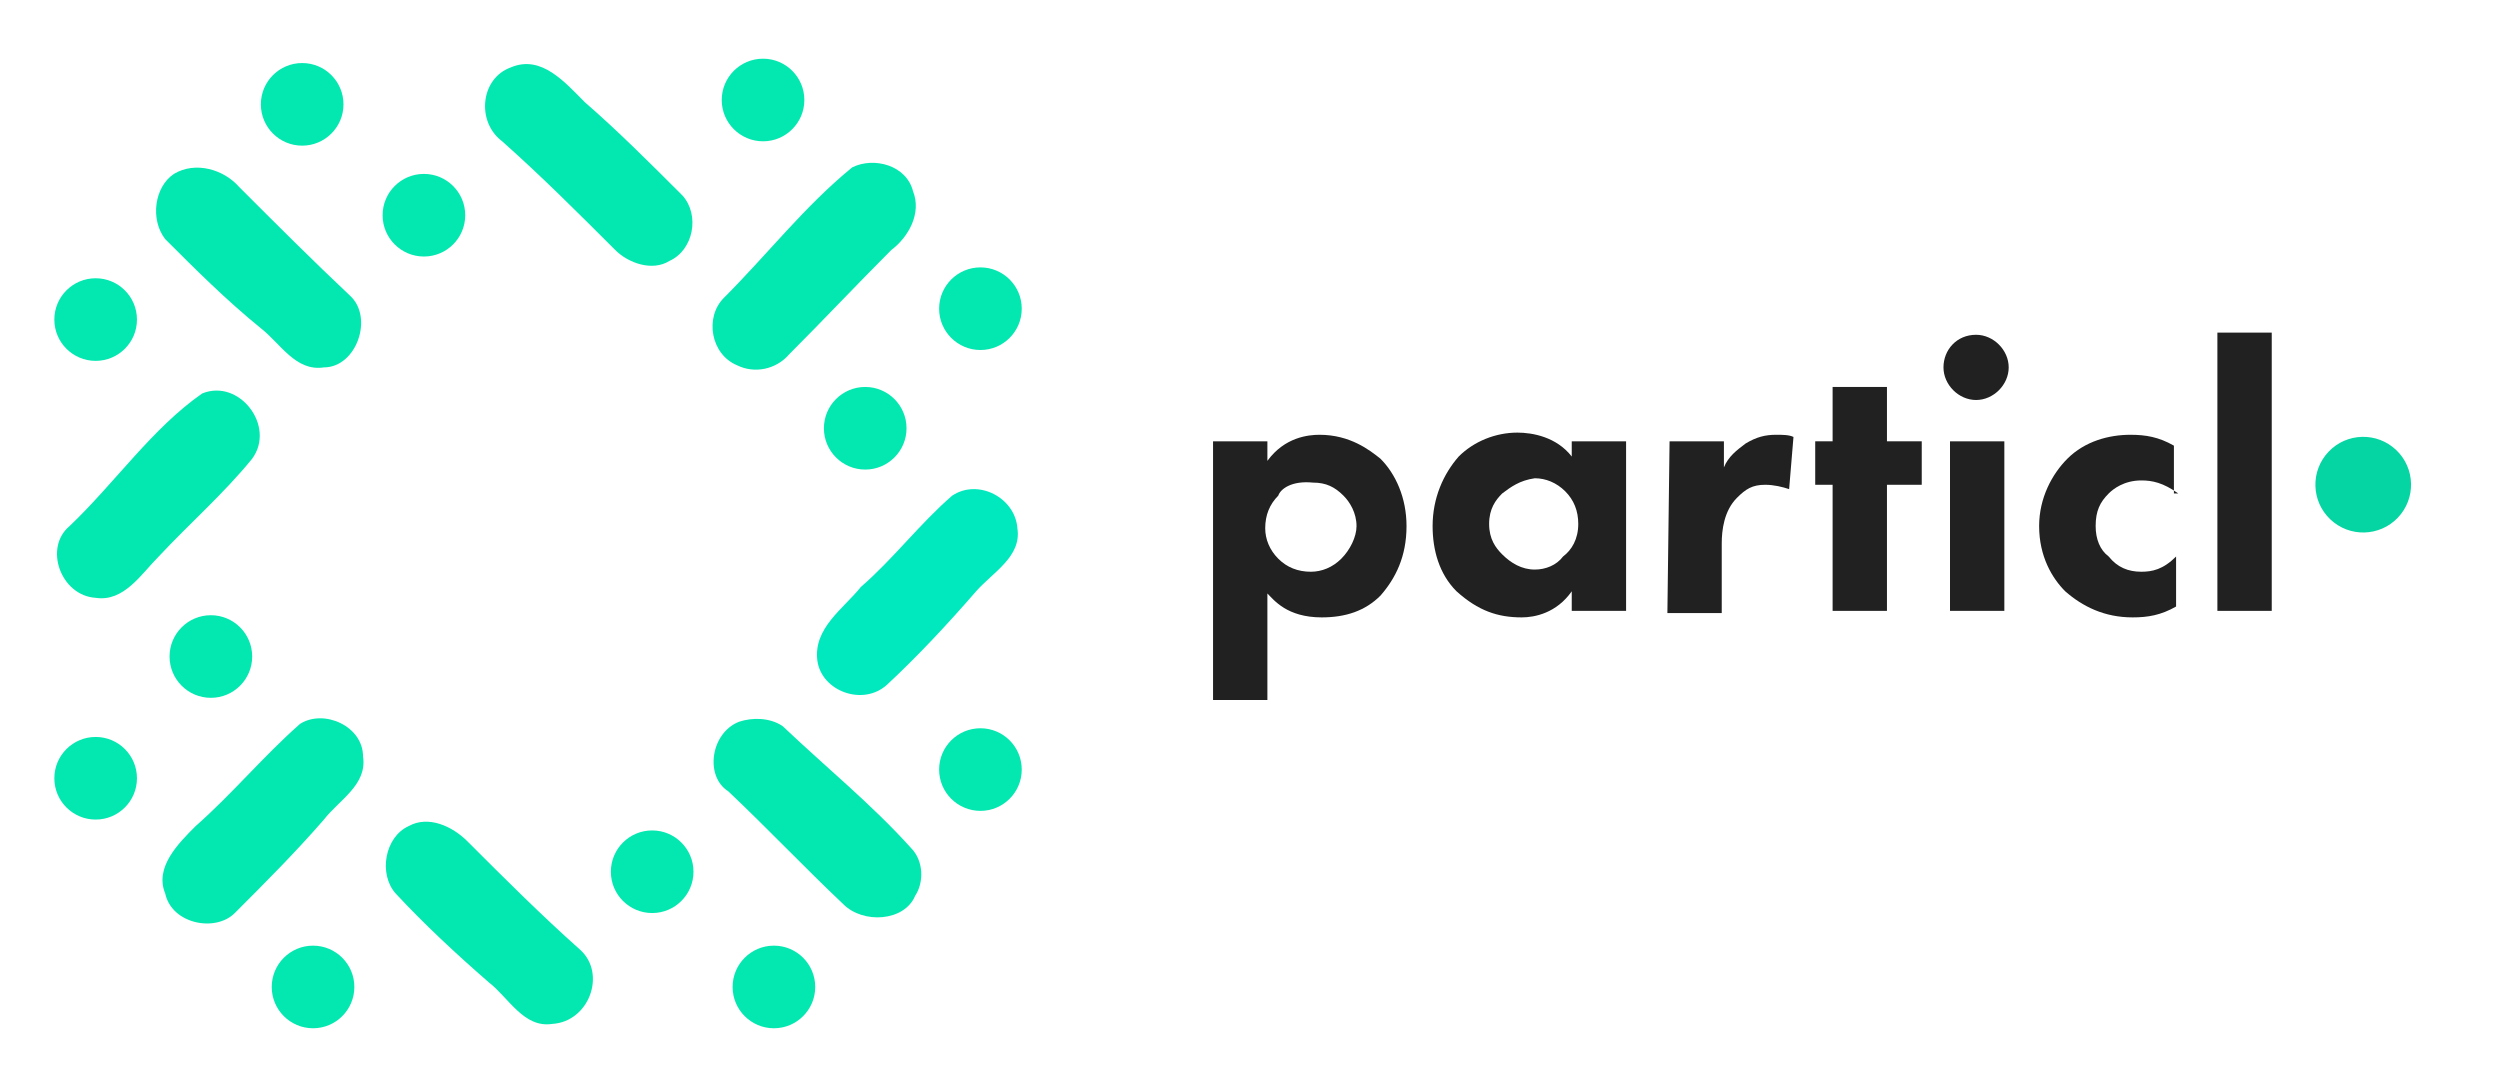
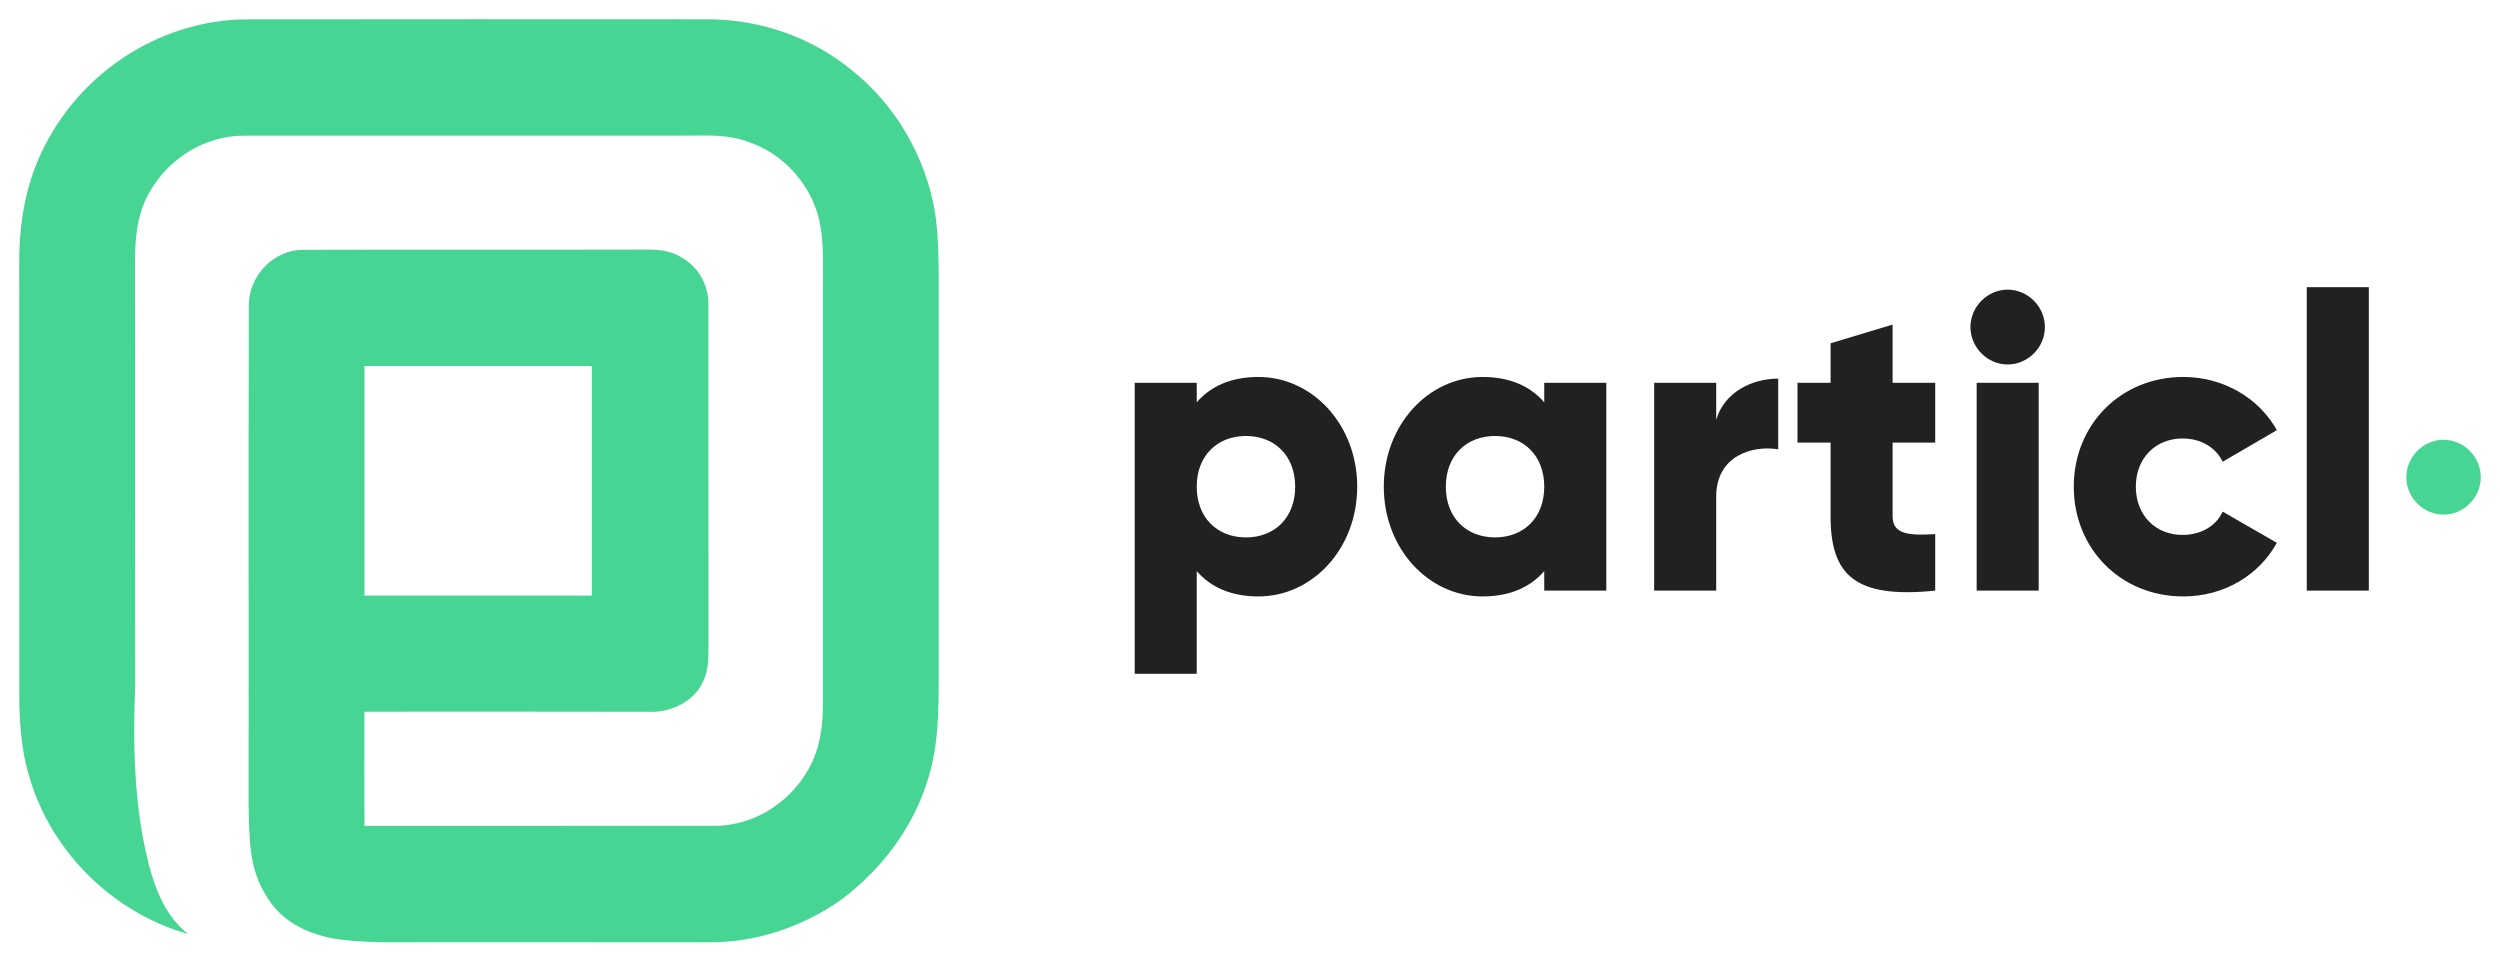
- <svg xmlns="http://www.w3.org/2000/svg" version="1.1" id="Layer_1" x="0px" y="0px" viewBox="0 0 115 50" style="enable-background:new 0 0 115 50;" xml:space="preserve">
-   <style type="text/css">
- 	.st0{fill:#212121;}
- 	.st1{fill:#05D5A3;}
- 	.st2{fill:#02E8B0;}
- 	.st3{fill:#00E9BE;}
- </style>
-   <g>
-     <path class="st0" d="M58.3,32.2h-2.5V20.3h2.5v0.9c0.8-1.1,1.9-1.2,2.4-1.2c1.4,0,2.3,0.7,2.8,1.1c0.7,0.7,1.2,1.8,1.2,3.1   c0,1.4-0.5,2.4-1.2,3.2c-0.7,0.7-1.6,1-2.7,1c-1.6,0-2.2-0.8-2.5-1.1C58.3,27.3,58.3,32.2,58.3,32.2z M58.8,22.8   c-0.4,0.4-0.6,0.9-0.6,1.5c0,0.5,0.2,1,0.6,1.4c0.4,0.4,0.9,0.6,1.5,0.6c0.5,0,1-0.2,1.4-0.6c0.4-0.4,0.7-1,0.7-1.5   c0-0.6-0.3-1.1-0.6-1.4c-0.4-0.4-0.8-0.6-1.4-0.6C59.4,22.1,58.9,22.5,58.8,22.8z" />
-     <path class="st0" d="M72.3,20.3h2.5v7.8h-2.5v-0.9c-0.7,1-1.7,1.2-2.3,1.2c-1.1,0-2-0.3-3-1.2c-0.8-0.8-1.1-1.9-1.1-3   c0-1.3,0.5-2.4,1.2-3.2c0.7-0.7,1.7-1.1,2.7-1.1c0.7,0,1.8,0.2,2.5,1.1C72.3,21,72.3,20.3,72.3,20.3z M69.1,22.7   c-0.3,0.3-0.6,0.7-0.6,1.4c0,0.7,0.3,1.1,0.6,1.4c0.4,0.4,0.9,0.7,1.5,0.7c0.5,0,1-0.2,1.3-0.6c0.4-0.3,0.7-0.8,0.7-1.5   c0-0.6-0.2-1.1-0.6-1.5S71.1,22,70.6,22C69.9,22.1,69.5,22.4,69.1,22.7z" />
-     <path class="st0" d="M76.8,20.3h2.5v1.2c0.2-0.5,0.6-0.8,1-1.1c0.5-0.3,0.9-0.4,1.4-0.4c0.3,0,0.6,0,0.8,0.1l-0.2,2.4   c-0.3-0.1-0.7-0.2-1.1-0.2c-0.6,0-0.9,0.2-1.3,0.6c-0.6,0.6-0.7,1.5-0.7,2.1v3.2h-2.5L76.8,20.3L76.8,20.3z" />
-     <path class="st0" d="M86.8,22.3v5.8h-2.5v-5.8h-0.8v-2h0.8v-2.5h2.5v2.5h1.6v2H86.8z" />
-     <path class="st0" d="M90.9,15.4c0.8,0,1.5,0.7,1.5,1.5c0,0.8-0.7,1.5-1.5,1.5s-1.5-0.7-1.5-1.5C89.4,16.1,90,15.4,90.9,15.4z    M92.2,20.3v7.8h-2.5v-7.8H92.2z" />
-     <path class="st0" d="M100.2,22.7c-0.7-0.5-1.2-0.6-1.7-0.6c-0.8,0-1.3,0.4-1.5,0.6c-0.4,0.4-0.6,0.8-0.6,1.5c0,0.6,0.2,1.1,0.6,1.4   c0.4,0.5,0.9,0.7,1.5,0.7c0.5,0,1-0.1,1.6-0.7v2.3c-0.7,0.4-1.3,0.5-2,0.5c-1.3,0-2.3-0.5-3.1-1.2c-0.6-0.6-1.2-1.6-1.2-3   c0-1.3,0.6-2.4,1.3-3.1C95.9,20.3,97,20,98,20c0.7,0,1.3,0.1,2,0.5v2.2H100.2z" />
-     <path class="st0" d="M104.5,15.3v12.8H102V15.3H104.5z" />
-   </g>
-   <ellipse transform="matrix(0.6891 -0.7247 0.7247 0.6891 17.6424 85.7028)" class="st1" cx="108.7" cy="22.3" rx="2.2" ry="2.2" />
-   <g>
-     <path class="st2" d="M23.5,3.1c1.4-0.6,2.5,0.7,3.4,1.6C28.4,6,29.9,7.5,31.4,9c0.8,0.9,0.5,2.5-0.6,3c-0.8,0.5-1.9,0.1-2.5-0.5   c-1.7-1.7-3.4-3.4-5.2-5C21.9,5.6,22.1,3.6,23.5,3.1z" />
-     <path class="st2" d="M39.2,7.7c1-0.5,2.5-0.1,2.8,1.1c0.4,1-0.2,2.1-1,2.7c-1.6,1.6-3.1,3.2-4.7,4.8c-0.6,0.7-1.6,0.9-2.4,0.5   c-1.2-0.5-1.5-2.2-0.6-3.1C35.3,11.7,37,9.5,39.2,7.7z" />
-     <path class="st2" d="M8,8c1-0.6,2.3-0.2,3,0.6c1.7,1.7,3.4,3.4,5.1,5c1.1,1,0.3,3.3-1.2,3.3c-1.3,0.2-2-1.1-2.9-1.8   c-1.6-1.3-3-2.7-4.4-4.1C6.9,10.1,7.1,8.6,8,8z" />
-     <path class="st2" d="M9.3,18.1c1.7-0.7,3.4,1.5,2.3,3c-1.3,1.6-2.9,3-4.3,4.5c-0.8,0.8-1.6,2.1-2.9,1.9c-1.6-0.1-2.4-2.3-1.2-3.3   C5.3,22.2,7,19.7,9.3,18.1z" />
-     <path class="st3" d="M43.8,22.8c1.2-0.8,2.9,0.1,3,1.5c0.2,1.3-1.1,2-1.9,2.9c-1.3,1.5-2.7,3-4.1,4.3c-1.1,1-3,0.3-3.2-1.1   c-0.2-1.5,1.2-2.4,2-3.4C41.1,25.7,42.3,24.1,43.8,22.8z" />
-     <path class="st2" d="M13.8,33.3c1.1-0.7,2.9,0.1,2.9,1.5c0.2,1.3-1.1,2-1.8,2.9c-1.3,1.5-2.7,2.9-4.1,4.3c-0.9,0.9-2.9,0.5-3.2-0.9   C7.1,39.9,8.2,38.8,9,38C10.7,36.5,12.1,34.8,13.8,33.3z" />
-     <path class="st2" d="M34,33.2c0.6-0.2,1.4-0.2,2,0.2c2,1.9,4.1,3.6,5.9,5.6c0.6,0.6,0.6,1.6,0.2,2.2c-0.5,1.2-2.4,1.3-3.3,0.4   c-1.8-1.7-3.5-3.5-5.3-5.2C32.4,35.7,32.7,33.7,34,33.2z" />
-     <path class="st2" d="M18.8,38c0.9-0.5,2,0,2.7,0.7c1.7,1.7,3.4,3.4,5.2,5c1.2,1.1,0.4,3.3-1.3,3.4c-1.3,0.2-2-1.2-2.9-1.9   c-1.5-1.3-3-2.7-4.3-4.1C17.4,40.2,17.7,38.5,18.8,38z" />
-     <g>
-       <circle class="st2" cx="13.9" cy="4.8" r="1.9" />
-       <circle class="st2" cx="19.5" cy="9.9" r="1.9" />
-       <circle class="st2" cx="4.4" cy="14.7" r="1.9" />
-       <circle class="st2" cx="35.1" cy="4.6" r="1.9" />
-       <circle class="st2" cx="45.1" cy="14.2" r="1.9" />
-       <circle class="st2" cx="39.8" cy="19.7" r="1.9" />
-       <circle class="st2" cx="45.1" cy="35.4" r="1.9" />
-       <circle class="st2" cx="30" cy="40.1" r="1.9" />
-       <circle class="st2" cx="35.6" cy="45.4" r="1.9" />
-       <circle class="st2" cx="14.4" cy="45.4" r="1.9" />
-       <circle class="st2" cx="9.7" cy="30.2" r="1.9" />
-       <circle class="st2" cx="4.4" cy="35.8" r="1.9" />
-     </g>
-   </g>
+ <svg xmlns="http://www.w3.org/2000/svg" width="130" height="50" viewBox="0 0 130 50" fill="none">
+   <path d="M67.349 25.308C67.349 23.687 66.273 22.671 64.79 22.671C63.306 22.671 62.23 23.687 62.23 25.308C62.23 26.93 63.306 27.946 64.79 27.946C66.273 27.946 67.349 26.93 67.349 25.308ZM70.575 25.308C70.575 28.529 68.252 31.015 65.435 31.015C63.994 31.015 62.94 30.518 62.23 29.697V35.036H59.005V19.904H62.23V20.92C62.94 20.099 63.994 19.602 65.435 19.602C68.252 19.602 70.575 22.088 70.575 25.308Z" fill="#212121" />
+   <path d="M80.301 25.308C80.301 23.687 79.226 22.671 77.742 22.671C76.258 22.671 75.183 23.687 75.183 25.308C75.183 26.93 76.258 27.945 77.742 27.945C79.226 27.945 80.301 26.93 80.301 25.308ZM83.527 19.904V30.712H80.301V29.697C79.591 30.518 78.537 31.015 77.097 31.015C74.279 31.015 71.957 28.529 71.957 25.308C71.957 22.088 74.279 19.602 77.097 19.602C78.537 19.602 79.591 20.099 80.301 20.92V19.904H83.527Z" fill="#212121" />
+   <path d="M92.468 19.688V23.363C91.134 23.147 89.242 23.687 89.242 25.827V30.712H86.016V19.904H89.242V21.828C89.672 20.38 91.113 19.688 92.468 19.688Z" fill="#212121" />
+   <path d="M98.415 23.017V26.843C98.415 27.773 99.211 27.859 100.631 27.773V30.712C96.416 31.145 95.19 29.869 95.19 26.843V23.017H93.47V19.904H95.19V17.851L98.415 16.878V19.904H100.631V23.017H98.415Z" fill="#212121" />
+   <path d="M102.786 19.904H106.012V30.712H102.786V19.904ZM102.463 17.008C102.463 15.949 103.345 15.062 104.399 15.062C105.453 15.062 106.335 15.949 106.335 17.008C106.335 18.067 105.453 18.953 104.399 18.953C103.345 18.953 102.463 18.067 102.463 17.008Z" fill="#212121" />
+   <path d="M107.836 25.308C107.836 22.088 110.267 19.602 113.536 19.602C115.622 19.602 117.471 20.704 118.396 22.369L115.579 24.011C115.213 23.255 114.439 22.801 113.492 22.801C112.095 22.801 111.063 23.817 111.063 25.308C111.063 26.8 112.095 27.816 113.492 27.816C114.439 27.816 115.234 27.362 115.579 26.605L118.396 28.227C117.471 29.912 115.643 31.015 113.536 31.015C110.267 31.015 107.836 28.529 107.836 25.308Z" fill="#212121" />
+   <path d="M119.952 14.933H123.178V30.712H119.952V14.933Z" fill="#212121" />
+   <path d="M125.129 24.815C125.129 23.756 126.011 22.869 127.065 22.869C128.118 22.869 129 23.756 129 24.815C129 25.874 128.118 26.76 127.065 26.76C126.011 26.76 125.129 25.874 125.129 24.815Z" fill="#46D593" />
+   <path d="M30.774 30.97H18.952V19.032H30.774V30.97ZM48.612 10.991C48.123 8.149 46.568 5.457 44.313 3.667C42.219 1.937 39.537 1.007 36.83 1.004C28.804 1.002 20.772 0.995 12.746 1.007C8.556 1.055 4.598 3.492 2.559 7.154C1.427 9.119 1.002 11.329 1 13.582C1.005 20.93 0.998 28.283 1.002 35.631C0.988 37.34 1.062 38.982 1.594 40.621C2.776 44.42 5.967 47.495 9.777 48.566C8.625 47.643 8.115 46.358 7.741 44.968C6.966 41.92 6.906 38.754 7.03 35.631C7.018 28.28 7.035 20.93 7.021 13.582C7.033 12.316 7.126 11.128 7.769 10.008C8.761 8.223 10.695 7.029 12.746 7.056C20.373 7.051 28.011 7.058 35.638 7.053C36.79 7.056 37.837 6.969 38.938 7.389C40.769 8 42.221 9.646 42.622 11.54C42.849 12.652 42.789 13.886 42.791 15.02V36.59C42.791 37.649 42.675 38.684 42.221 39.653C41.287 41.618 39.265 42.981 37.074 42.941C31.036 42.95 24.992 42.938 18.954 42.946C18.943 40.968 18.945 38.989 18.952 37.009C23.881 37.009 28.807 37.002 33.736 37.014C34.797 37.072 36.017 36.532 36.506 35.55C36.783 35.049 36.828 34.514 36.84 33.956C36.835 27.962 36.838 21.97 36.838 15.976C36.885 14.867 36.351 13.877 35.374 13.349C34.558 12.873 33.685 12.995 32.777 12.978C27.135 12.992 21.487 12.971 15.848 12.99C14.233 12.949 12.889 14.361 12.939 15.976C12.915 24.587 12.939 33.246 12.927 41.862C12.972 43.574 12.917 45.196 13.904 46.677C14.653 47.902 15.919 48.523 17.281 48.794C18.89 49.055 20.43 48.992 22.047 48.995C26.976 48.997 31.902 48.992 36.83 49C39.282 49.021 41.668 48.223 43.681 46.831C45.839 45.232 47.513 43.027 48.283 40.429C48.814 38.672 48.805 36.966 48.814 35.152C48.814 28.28 48.817 21.412 48.814 14.54C48.805 13.361 48.793 12.158 48.612 10.991" fill="#46D593" />
</svg>
